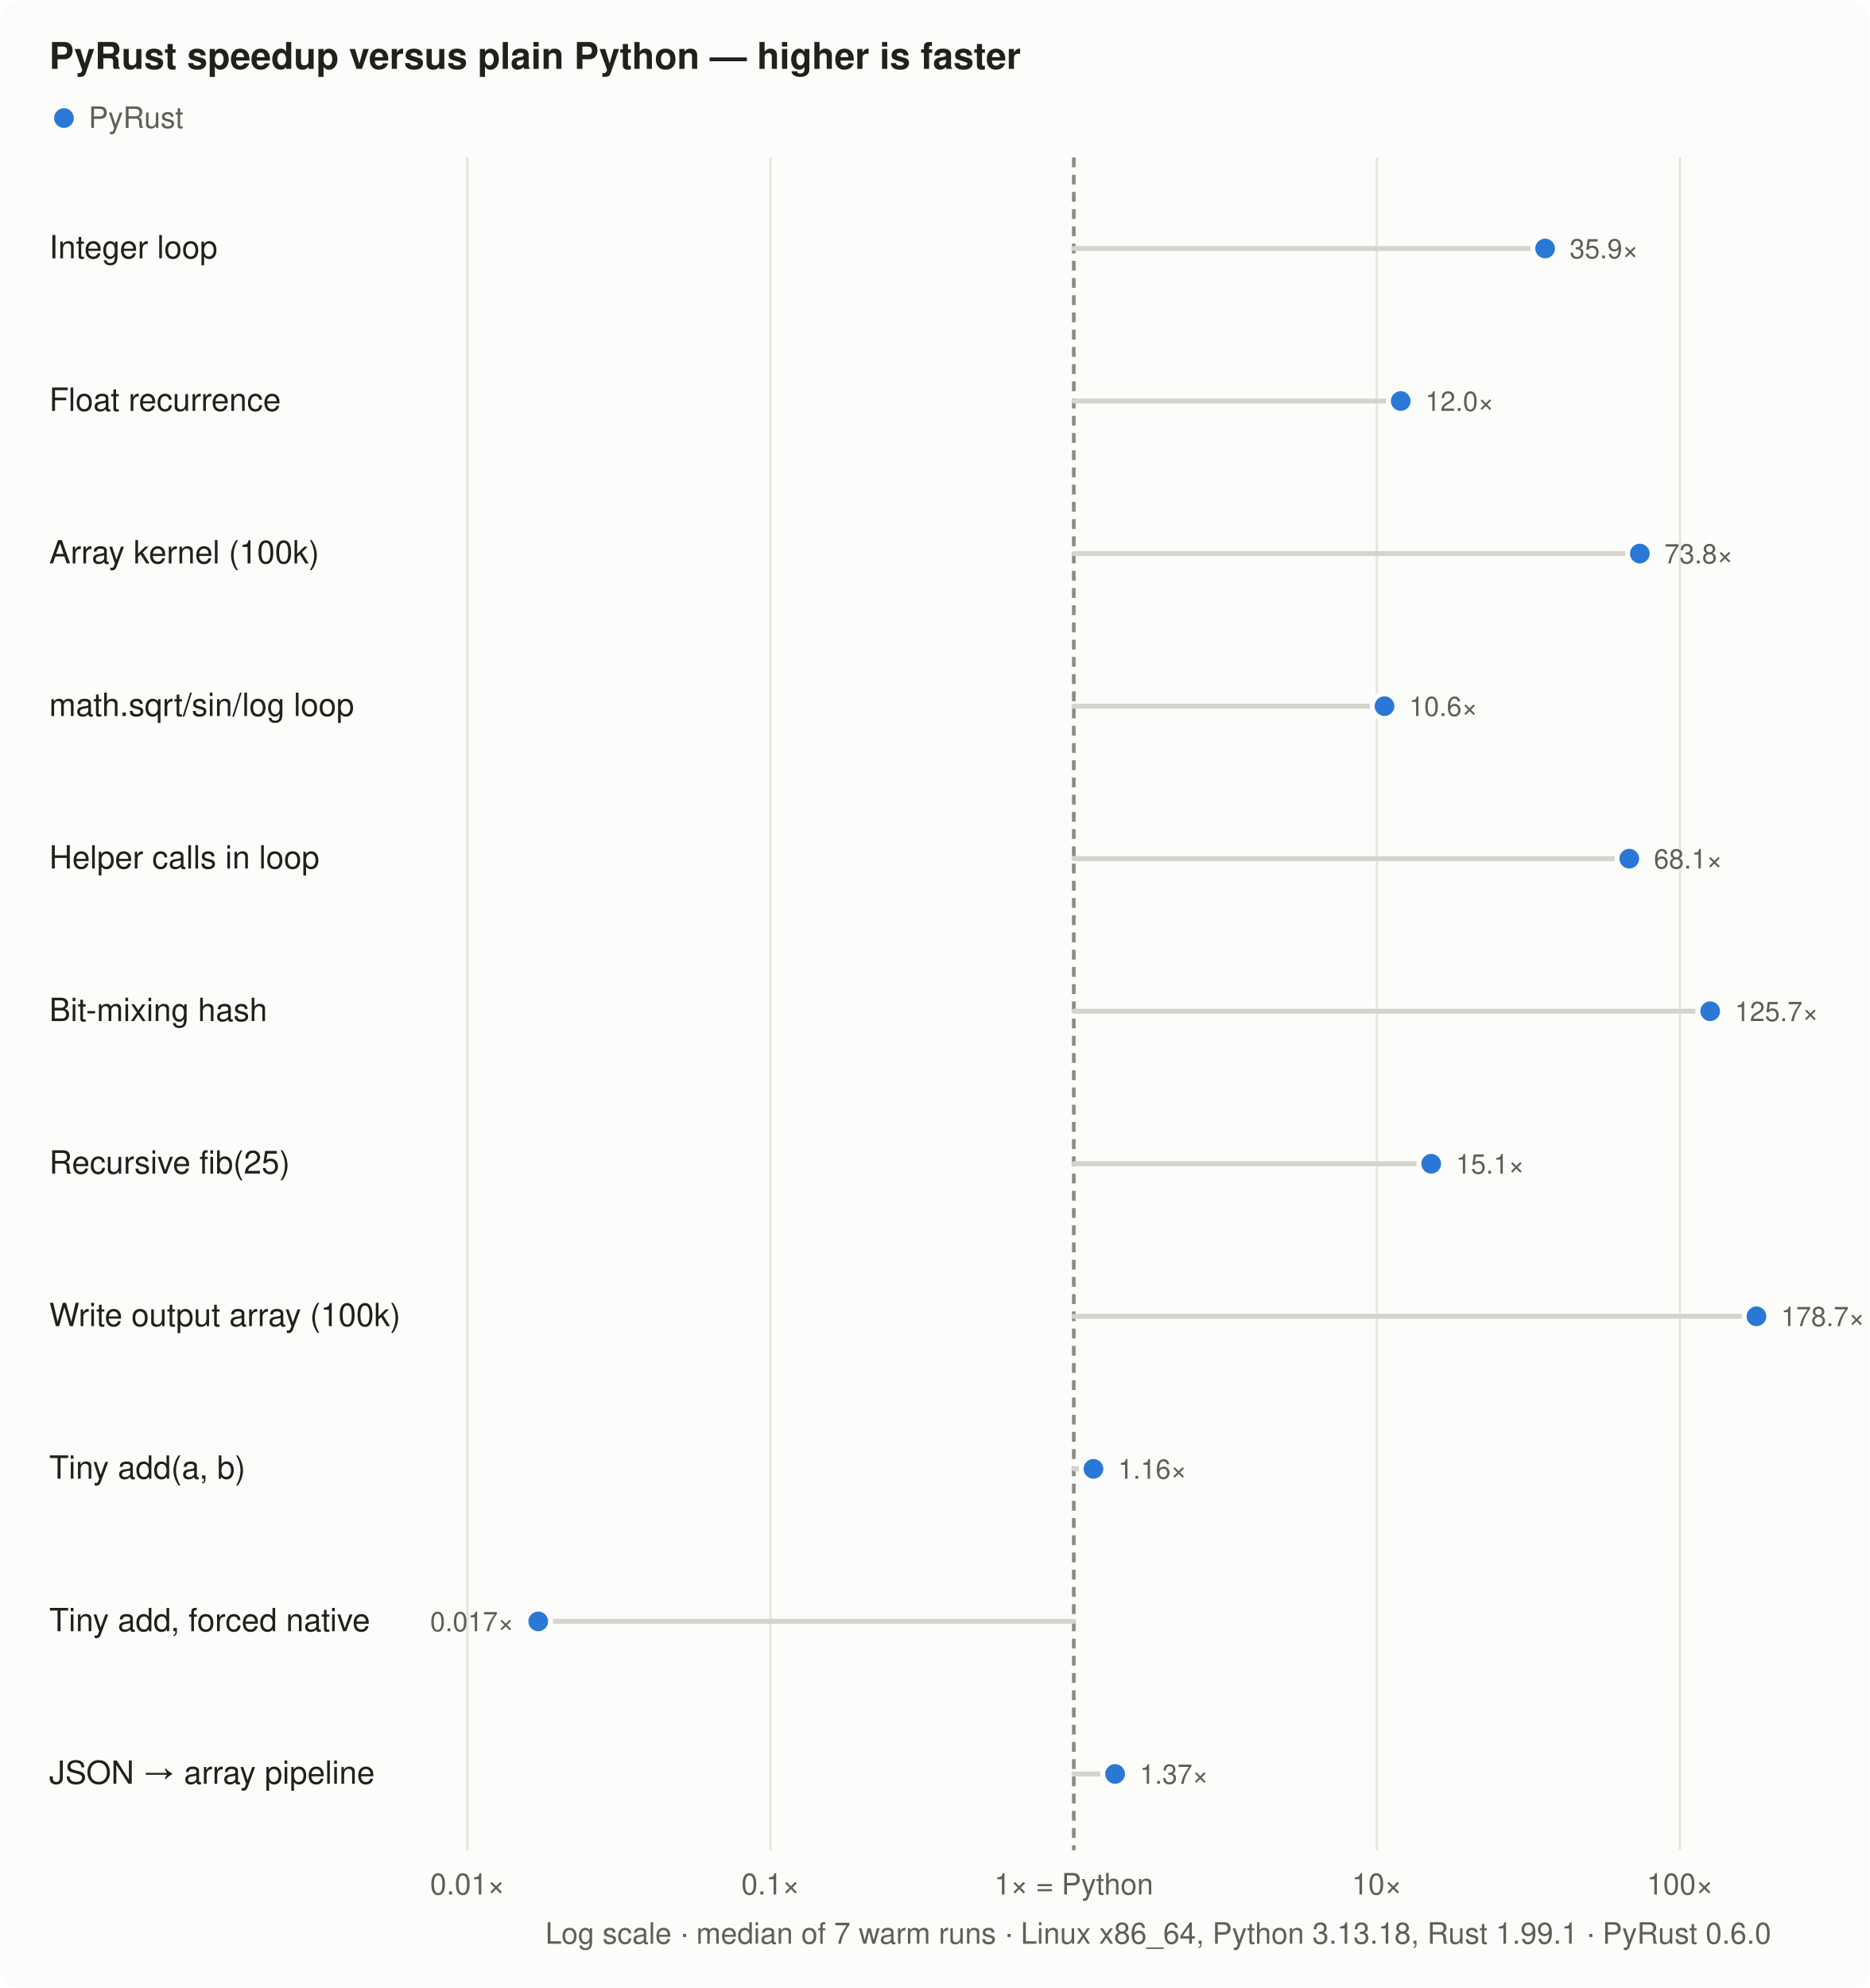
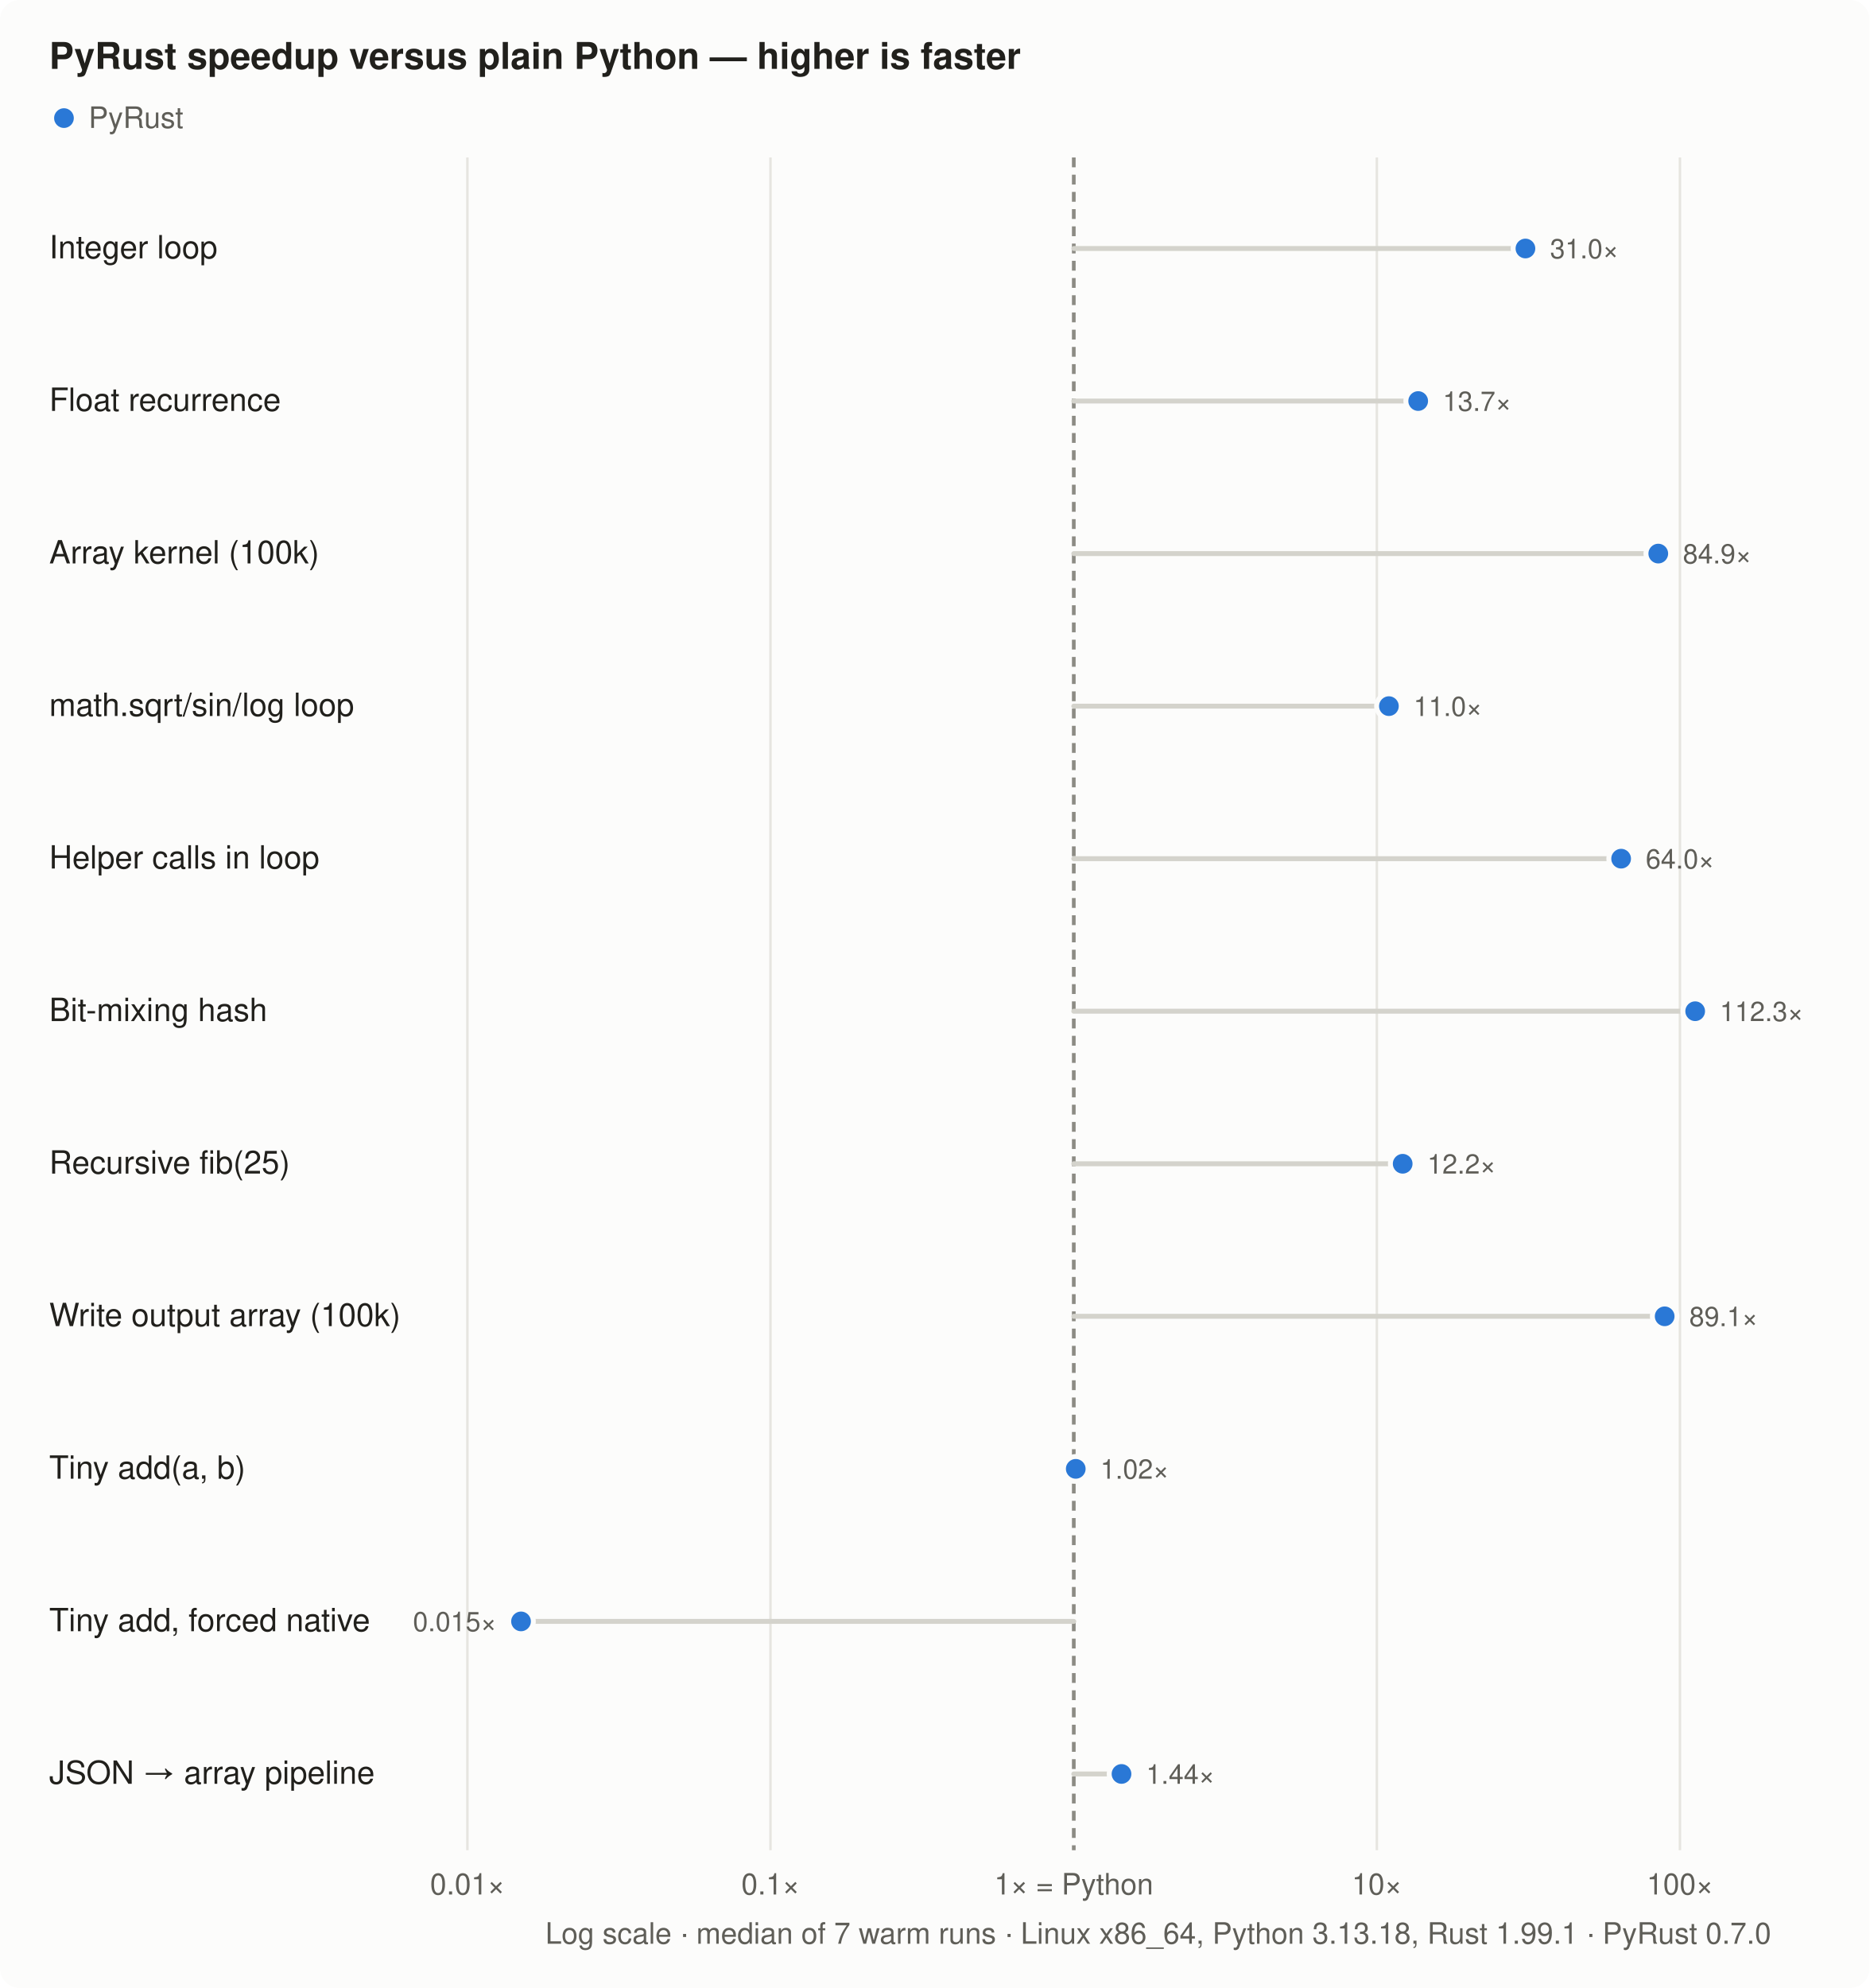
<svg xmlns="http://www.w3.org/2000/svg" viewBox="0 0 760 808" width="760" height="808" role="img" aria-labelledby="t d">
  <style>
.bg{fill:#fcfcfb}.t1{fill:#21201c;font:600 15px -apple-system,Segoe UI,Helvetica,Arial,sans-serif}
.t2{fill:#5f5e58;font:12px -apple-system,Segoe UI,Helvetica,Arial,sans-serif}
.lab{fill:#21201c;font:13px -apple-system,Segoe UI,Helvetica,Arial,sans-serif}
.val{fill:#5f5e58;font:11px -apple-system,Segoe UI,Helvetica,Arial,sans-serif}
.grid{stroke:#e6e5e0;stroke-width:1}.ref{stroke:#8c8b84;stroke-width:1.5;stroke-dasharray:4 3}
.stem{stroke:#d4d3cc;stroke-width:2;stroke-linecap:round}
.m{stroke:#fcfcfb;stroke-width:2}.s1{fill:#2a78d6}.s2{fill:#eb6834}.s3{fill:#1baf7a}
@media (prefers-color-scheme: dark){.bg{fill:#1a1a19}.t1,.lab{fill:#f0efec}.t2,.val{fill:#c3c2b7}
.grid{stroke:#2e2d2a}.ref{stroke:#8c8b84}.stem{stroke:#3a3936}.m{stroke:#1a1a19}
.s1{fill:#3987e5}.s2{fill:#d95926}.s3{fill:#199e70}}
</style>
  <rect class="bg" width="760" height="808" rx="8" />
  <text class="t1" x="20" y="28">PyRust speedup versus plain Python — higher is faster</text>
  <circle class="s1 m" cx="26.0" cy="48.0" r="5" />
  <text class="t2" x="36" y="52">PyRust</text>
  <line class="grid" x1="190.0" x2="190.0" y1="64" y2="752" />
  <text class="t2" x="190.0" y="770" text-anchor="middle">0.01×</text>
  <line class="grid" x1="313.2" x2="313.2" y1="64" y2="752" />
  <text class="t2" x="313.2" y="770" text-anchor="middle">0.1×</text>
  <line class="ref" x1="436.5" x2="436.5" y1="64" y2="752" />
  <text class="t2" x="436.5" y="770" text-anchor="middle">1× = Python</text>
  <line class="grid" x1="559.7" x2="559.7" y1="64" y2="752" />
  <text class="t2" x="559.7" y="770" text-anchor="middle">10×</text>
  <line class="grid" x1="682.9" x2="682.9" y1="64" y2="752" />
  <text class="t2" x="682.9" y="770" text-anchor="middle">100×</text>
-   <text class="t2" x="720" y="790" text-anchor="end">Log scale · median of 7 warm runs · Linux x86_64, Python 3.13.18, Rust 1.99.1 · PyRust 0.6.0</text>
+   <text class="t2" x="720" y="790" text-anchor="end">Log scale · median of 7 warm runs · Linux x86_64, Python 3.13.18, Rust 1.99.1 · PyRust 0.7.0</text>
  <text class="lab" x="20" y="105.0">Integer loop</text>
-   <line class="stem" x1="436.5" x2="628.1" y1="101.0" y2="101.0" />
-   <circle class="s1 m" cx="628.1" cy="101.0" r="5" />
-   <text class="val" x="638.1" y="105.0" text-anchor="start">35.9×</text>
+   <line class="stem" x1="436.5" x2="620.1" y1="101.0" y2="101.0" />
+   <circle class="s1 m" cx="620.1" cy="101.0" r="5" />
+   <text class="val" x="630.1" y="105.0" text-anchor="start">31.0×</text>
  <text class="lab" x="20" y="167.0">Float recurrence</text>
-   <line class="stem" x1="436.5" x2="569.4" y1="163.0" y2="163.0" />
-   <circle class="s1 m" cx="569.4" cy="163.0" r="5" />
-   <text class="val" x="579.4" y="167.0" text-anchor="start">12.0×</text>
+   <line class="stem" x1="436.5" x2="576.5" y1="163.0" y2="163.0" />
+   <circle class="s1 m" cx="576.5" cy="163.0" r="5" />
+   <text class="val" x="586.5" y="167.0" text-anchor="start">13.7×</text>
  <text class="lab" x="20" y="229.0">Array kernel (100k)</text>
-   <line class="stem" x1="436.5" x2="666.6" y1="225.0" y2="225.0" />
-   <circle class="s1 m" cx="666.6" cy="225.0" r="5" />
-   <text class="val" x="676.6" y="229.0" text-anchor="start">73.8×</text>
+   <line class="stem" x1="436.5" x2="674.1" y1="225.0" y2="225.0" />
+   <circle class="s1 m" cx="674.1" cy="225.0" r="5" />
+   <text class="val" x="684.1" y="229.0" text-anchor="start">84.9×</text>
  <text class="lab" x="20" y="291.0">math.sqrt/sin/log loop</text>
-   <line class="stem" x1="436.5" x2="562.8" y1="287.0" y2="287.0" />
-   <circle class="s1 m" cx="562.8" cy="287.0" r="5" />
-   <text class="val" x="572.8" y="291.0" text-anchor="start">10.6×</text>
+   <line class="stem" x1="436.5" x2="564.6" y1="287.0" y2="287.0" />
+   <circle class="s1 m" cx="564.6" cy="287.0" r="5" />
+   <text class="val" x="574.6" y="291.0" text-anchor="start">11.0×</text>
  <text class="lab" x="20" y="353.0">Helper calls in loop</text>
-   <line class="stem" x1="436.5" x2="662.3" y1="349.0" y2="349.0" />
-   <circle class="s1 m" cx="662.3" cy="349.0" r="5" />
-   <text class="val" x="672.3" y="353.0" text-anchor="start">68.1×</text>
+   <line class="stem" x1="436.5" x2="659.0" y1="349.0" y2="349.0" />
+   <circle class="s1 m" cx="659.0" cy="349.0" r="5" />
+   <text class="val" x="669.0" y="353.0" text-anchor="start">64.0×</text>
  <text class="lab" x="20" y="415.0">Bit-mixing hash</text>
-   <line class="stem" x1="436.5" x2="695.2" y1="411.0" y2="411.0" />
-   <circle class="s1 m" cx="695.2" cy="411.0" r="5" />
-   <text class="val" x="705.2" y="415.0" text-anchor="start">125.7×</text>
+   <line class="stem" x1="436.5" x2="689.1" y1="411.0" y2="411.0" />
+   <circle class="s1 m" cx="689.1" cy="411.0" r="5" />
+   <text class="val" x="699.1" y="415.0" text-anchor="start">112.3×</text>
  <text class="lab" x="20" y="477.0">Recursive fib(25)</text>
-   <line class="stem" x1="436.5" x2="581.8" y1="473.0" y2="473.0" />
-   <circle class="s1 m" cx="581.8" cy="473.0" r="5" />
-   <text class="val" x="591.8" y="477.0" text-anchor="start">15.1×</text>
+   <line class="stem" x1="436.5" x2="570.2" y1="473.0" y2="473.0" />
+   <circle class="s1 m" cx="570.2" cy="473.0" r="5" />
+   <text class="val" x="580.2" y="477.0" text-anchor="start">12.2×</text>
  <text class="lab" x="20" y="539.0">Write output array (100k)</text>
-   <line class="stem" x1="436.5" x2="714.0" y1="535.0" y2="535.0" />
-   <circle class="s1 m" cx="714.0" cy="535.0" r="5" />
-   <text class="val" x="724.0" y="539.0" text-anchor="start">178.7×</text>
+   <line class="stem" x1="436.5" x2="676.7" y1="535.0" y2="535.0" />
+   <circle class="s1 m" cx="676.7" cy="535.0" r="5" />
+   <text class="val" x="686.7" y="539.0" text-anchor="start">89.1×</text>
  <text class="lab" x="20" y="601.0">Tiny add(a, b)</text>
-   <line class="stem" x1="436.5" x2="444.5" y1="597.0" y2="597.0" />
-   <circle class="s1 m" cx="444.5" cy="597.0" r="5" />
-   <text class="val" x="454.5" y="601.0" text-anchor="start">1.16×</text>
+   <line class="stem" x1="436.5" x2="437.3" y1="597.0" y2="597.0" />
+   <circle class="s1 m" cx="437.3" cy="597.0" r="5" />
+   <text class="val" x="447.3" y="601.0" text-anchor="start">1.02×</text>
  <text class="lab" x="20" y="663.0">Tiny add, forced native</text>
-   <line class="stem" x1="436.5" x2="218.8" y1="659.0" y2="659.0" />
-   <circle class="s1 m" cx="218.8" cy="659.0" r="5" />
-   <text class="val" x="208.8" y="663.0" text-anchor="end">0.017×</text>
+   <line class="stem" x1="436.5" x2="211.8" y1="659.0" y2="659.0" />
+   <circle class="s1 m" cx="211.8" cy="659.0" r="5" />
+   <text class="val" x="201.8" y="663.0" text-anchor="end">0.015×</text>
  <text class="lab" x="20" y="725.0">JSON → array pipeline</text>
-   <line class="stem" x1="436.5" x2="453.3" y1="721.0" y2="721.0" />
-   <circle class="s1 m" cx="453.3" cy="721.0" r="5" />
-   <text class="val" x="463.3" y="725.0" text-anchor="start">1.37×</text>
+   <line class="stem" x1="436.5" x2="455.9" y1="721.0" y2="721.0" />
+   <circle class="s1 m" cx="455.9" cy="721.0" r="5" />
+   <text class="val" x="465.9" y="725.0" text-anchor="start">1.44×</text>
</svg>
